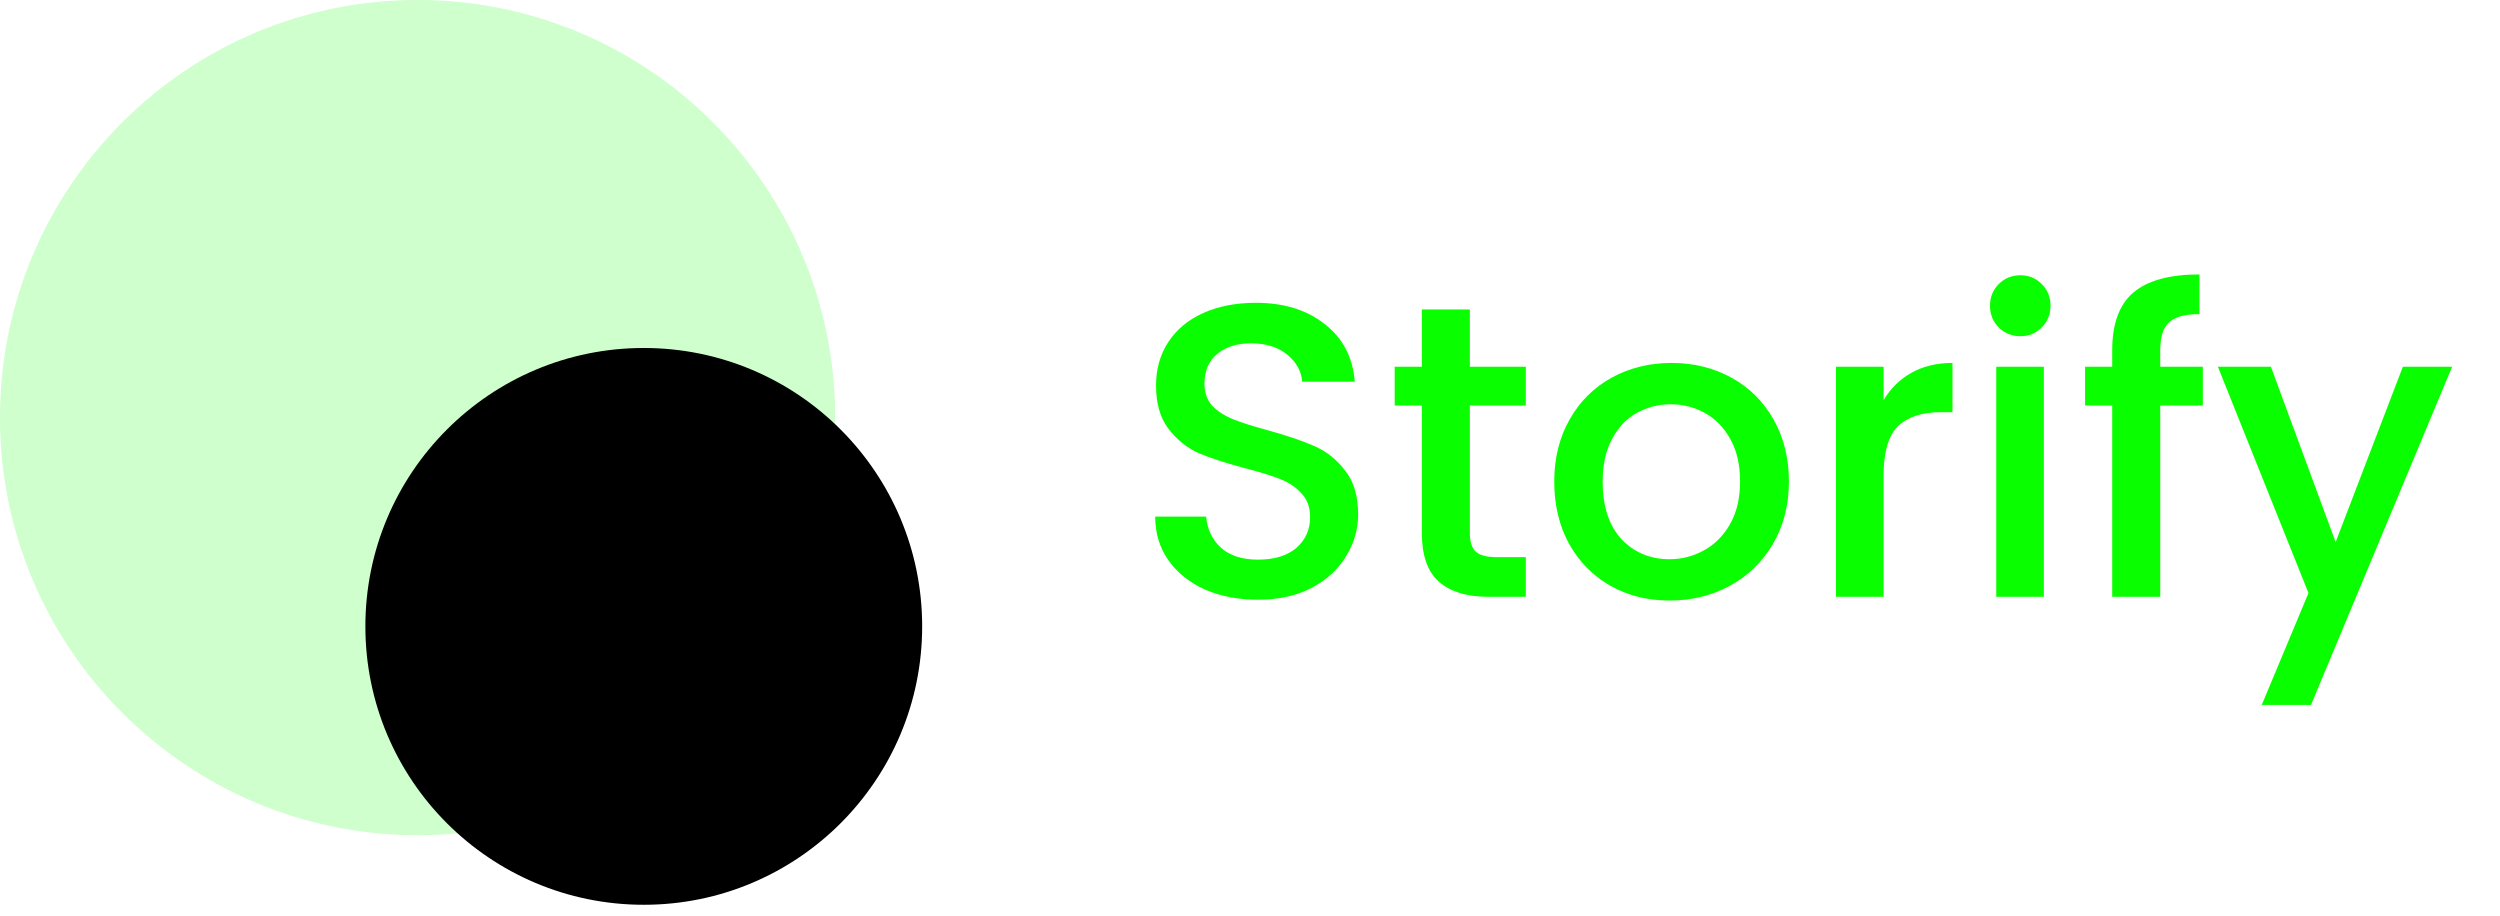
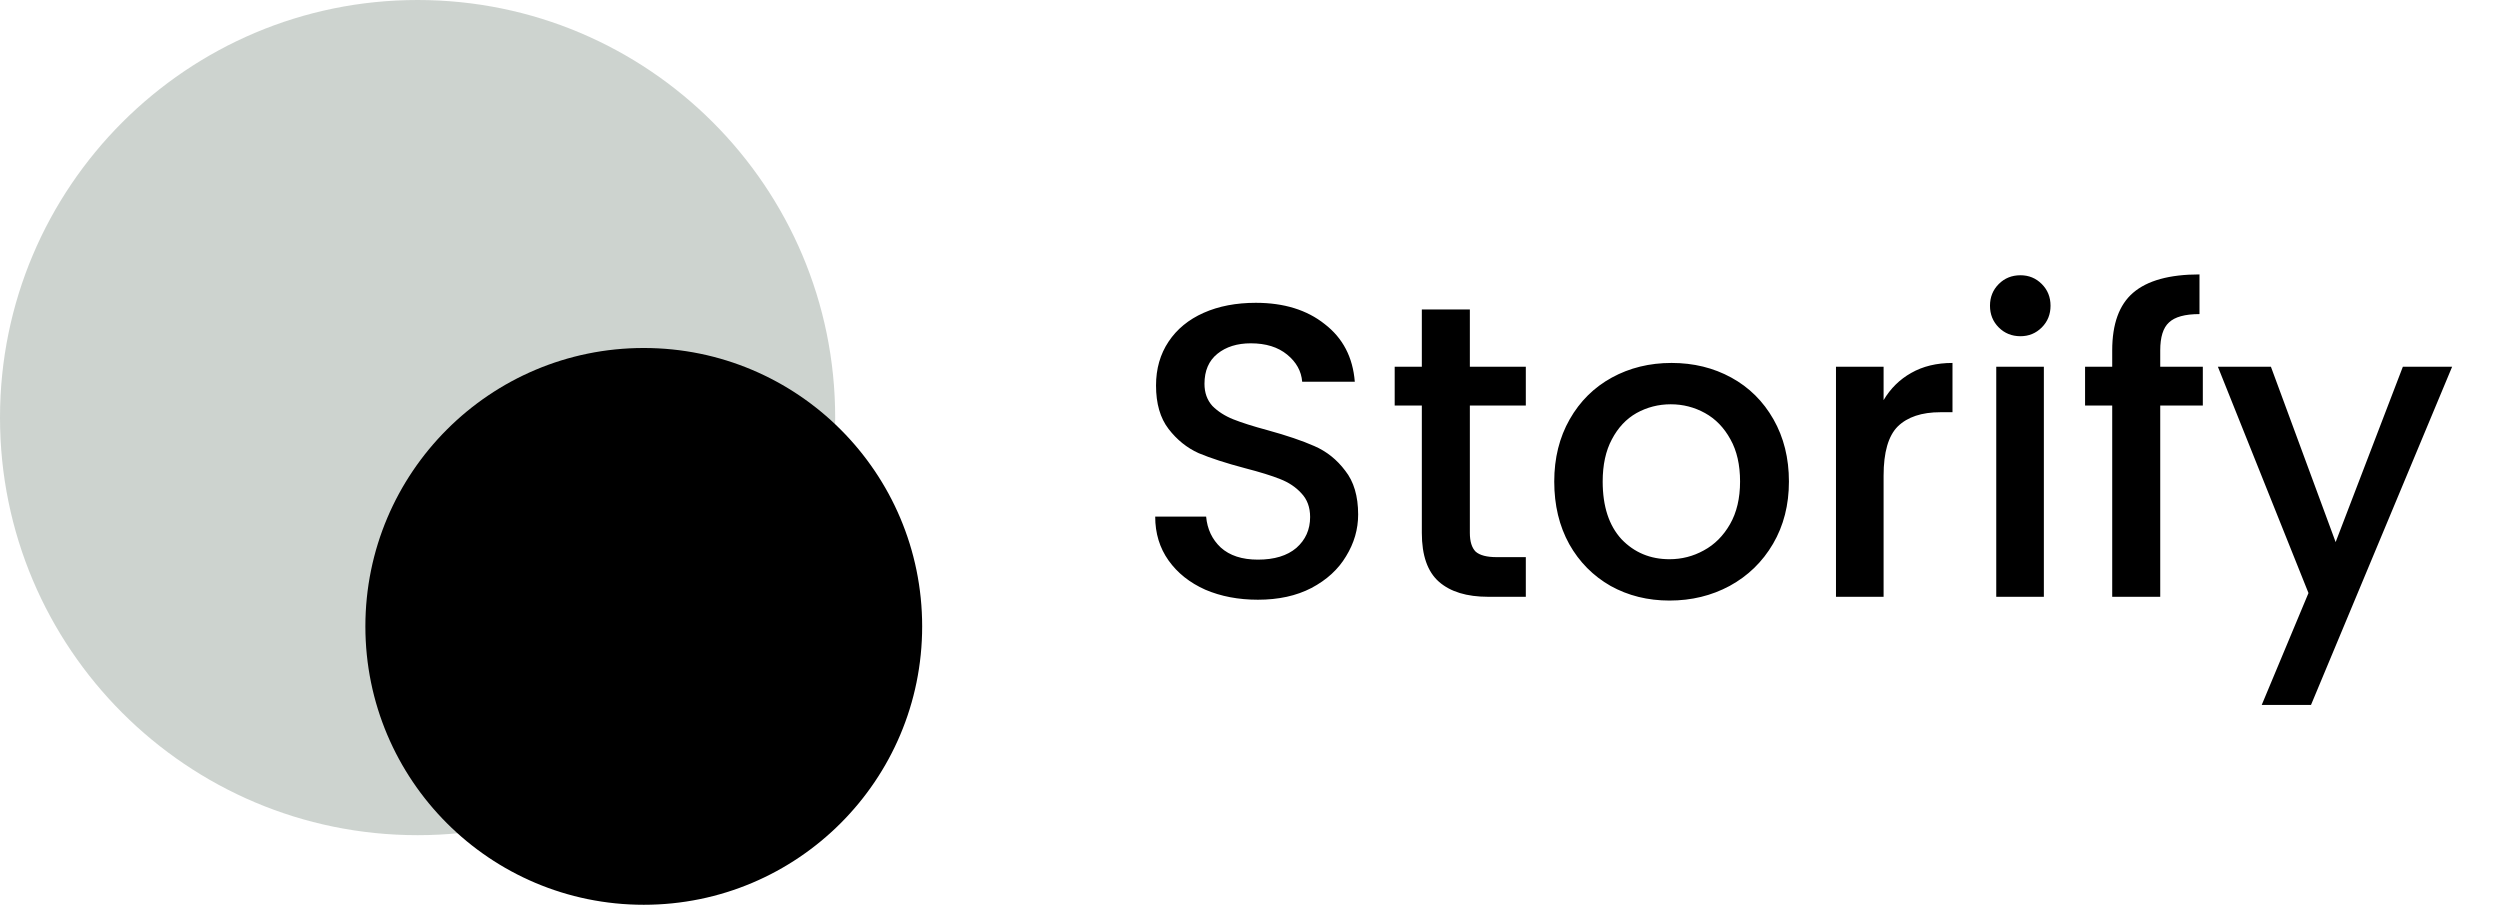
<svg xmlns="http://www.w3.org/2000/svg" width="224" height="82" viewBox="0 0 224 82" fill="none">
-   <path d="M112.71 53.735C110.964 53.735 109.392 53.436 107.995 52.837C106.599 52.213 105.501 51.34 104.703 50.218C103.905 49.095 103.506 47.786 103.506 46.289H108.07C108.17 47.412 108.607 48.334 109.38 49.058C110.178 49.781 111.288 50.143 112.71 50.143C114.182 50.143 115.329 49.794 116.152 49.095C116.975 48.372 117.387 47.449 117.387 46.327C117.387 45.453 117.125 44.743 116.601 44.194C116.102 43.645 115.466 43.221 114.693 42.922C113.945 42.622 112.897 42.298 111.55 41.949C109.854 41.5 108.469 41.051 107.397 40.602C106.349 40.128 105.451 39.405 104.703 38.432C103.955 37.459 103.58 36.162 103.58 34.54C103.58 33.044 103.955 31.734 104.703 30.612C105.451 29.489 106.499 28.629 107.846 28.03C109.193 27.431 110.752 27.132 112.523 27.132C115.042 27.132 117.1 27.768 118.696 29.04C120.318 30.288 121.216 32.009 121.39 34.204H116.676C116.601 33.256 116.152 32.445 115.329 31.772C114.506 31.098 113.421 30.761 112.074 30.761C110.852 30.761 109.854 31.073 109.081 31.697C108.307 32.32 107.921 33.218 107.921 34.391C107.921 35.189 108.158 35.85 108.632 36.374C109.13 36.873 109.754 37.272 110.502 37.571C111.251 37.87 112.273 38.195 113.57 38.544C115.292 39.018 116.688 39.492 117.761 39.966C118.859 40.44 119.782 41.176 120.53 42.173C121.303 43.146 121.69 44.456 121.69 46.102C121.69 47.424 121.328 48.671 120.605 49.844C119.906 51.016 118.871 51.964 117.499 52.687C116.152 53.386 114.556 53.735 112.71 53.735ZM131.699 36.336V47.748C131.699 48.522 131.874 49.083 132.223 49.432C132.597 49.756 133.221 49.919 134.094 49.919H136.713V53.473H133.345C131.425 53.473 129.953 53.024 128.93 52.126C127.908 51.228 127.396 49.769 127.396 47.748V36.336H124.964V32.857H127.396V27.731H131.699V32.857H136.713V36.336H131.699ZM149.587 53.81C147.641 53.81 145.883 53.373 144.311 52.5C142.74 51.602 141.505 50.355 140.607 48.759C139.709 47.137 139.26 45.266 139.26 43.146C139.26 41.051 139.721 39.193 140.644 37.571C141.567 35.95 142.827 34.703 144.423 33.83C146.02 32.956 147.803 32.52 149.774 32.52C151.744 32.52 153.528 32.956 155.124 33.83C156.721 34.703 157.98 35.95 158.903 37.571C159.826 39.193 160.288 41.051 160.288 43.146C160.288 45.242 159.814 47.1 158.866 48.721C157.918 50.343 156.621 51.602 154.975 52.5C153.353 53.373 151.557 53.81 149.587 53.81ZM149.587 50.106C150.684 50.106 151.707 49.844 152.655 49.32C153.628 48.796 154.413 48.01 155.012 46.963C155.611 45.915 155.91 44.643 155.91 43.146C155.91 41.65 155.623 40.39 155.049 39.367C154.476 38.319 153.715 37.534 152.767 37.01C151.819 36.486 150.797 36.224 149.699 36.224C148.601 36.224 147.579 36.486 146.631 37.01C145.708 37.534 144.972 38.319 144.423 39.367C143.875 40.39 143.6 41.65 143.6 43.146C143.6 45.366 144.161 47.087 145.284 48.31C146.431 49.507 147.866 50.106 149.587 50.106ZM168.77 35.85C169.393 34.802 170.217 33.992 171.239 33.418C172.287 32.819 173.522 32.52 174.943 32.52V36.935H173.858C172.187 36.935 170.915 37.359 170.042 38.207C169.194 39.055 168.77 40.527 168.77 42.622V53.473H164.504V32.857H168.77V35.85ZM181.034 30.125C180.261 30.125 179.613 29.863 179.089 29.34C178.565 28.816 178.303 28.167 178.303 27.394C178.303 26.621 178.565 25.972 179.089 25.448C179.613 24.924 180.261 24.663 181.034 24.663C181.783 24.663 182.419 24.924 182.943 25.448C183.466 25.972 183.728 26.621 183.728 27.394C183.728 28.167 183.466 28.816 182.943 29.34C182.419 29.863 181.783 30.125 181.034 30.125ZM183.13 32.857V53.473H178.864V32.857H183.13ZM197.373 36.336H193.557V53.473H189.254V36.336H186.822V32.857H189.254V31.398C189.254 29.028 189.877 27.307 191.124 26.234C192.397 25.137 194.38 24.588 197.074 24.588V28.142C195.777 28.142 194.866 28.392 194.342 28.891C193.818 29.365 193.557 30.2 193.557 31.398V32.857H197.373V36.336ZM219.712 32.857L207.065 63.164H202.65L206.84 53.136L198.721 32.857H203.473L209.273 48.572L215.297 32.857H219.712Z" fill="#09ff00" />
-   <rect opacity="0.2" width="74.832" height="74.832" rx="37.416" fill="#09ff00" />
+   <path d="M112.71 53.735C110.964 53.735 109.392 53.436 107.995 52.837C106.599 52.213 105.501 51.34 104.703 50.218C103.905 49.095 103.506 47.786 103.506 46.289H108.07C108.17 47.412 108.607 48.334 109.38 49.058C110.178 49.781 111.288 50.143 112.71 50.143C114.182 50.143 115.329 49.794 116.152 49.095C116.975 48.372 117.387 47.449 117.387 46.327C117.387 45.453 117.125 44.743 116.601 44.194C116.102 43.645 115.466 43.221 114.693 42.922C113.945 42.622 112.897 42.298 111.55 41.949C109.854 41.5 108.469 41.051 107.397 40.602C106.349 40.128 105.451 39.405 104.703 38.432C103.955 37.459 103.58 36.162 103.58 34.54C103.58 33.044 103.955 31.734 104.703 30.612C105.451 29.489 106.499 28.629 107.846 28.03C109.193 27.431 110.752 27.132 112.523 27.132C115.042 27.132 117.1 27.768 118.696 29.04C120.318 30.288 121.216 32.009 121.39 34.204H116.676C116.601 33.256 116.152 32.445 115.329 31.772C114.506 31.098 113.421 30.761 112.074 30.761C110.852 30.761 109.854 31.073 109.081 31.697C108.307 32.32 107.921 33.218 107.921 34.391C107.921 35.189 108.158 35.85 108.632 36.374C109.13 36.873 109.754 37.272 110.502 37.571C111.251 37.87 112.273 38.195 113.57 38.544C115.292 39.018 116.688 39.492 117.761 39.966C118.859 40.44 119.782 41.176 120.53 42.173C121.303 43.146 121.69 44.456 121.69 46.102C121.69 47.424 121.328 48.671 120.605 49.844C119.906 51.016 118.871 51.964 117.499 52.687C116.152 53.386 114.556 53.735 112.71 53.735ZM131.699 36.336V47.748C131.699 48.522 131.874 49.083 132.223 49.432C132.597 49.756 133.221 49.919 134.094 49.919H136.713V53.473H133.345C131.425 53.473 129.953 53.024 128.93 52.126C127.908 51.228 127.396 49.769 127.396 47.748V36.336H124.964V32.857H127.396V27.731H131.699V32.857H136.713V36.336H131.699ZM149.587 53.81C147.641 53.81 145.883 53.373 144.311 52.5C142.74 51.602 141.505 50.355 140.607 48.759C139.709 47.137 139.26 45.266 139.26 43.146C139.26 41.051 139.721 39.193 140.644 37.571C141.567 35.95 142.827 34.703 144.423 33.83C146.02 32.956 147.803 32.52 149.774 32.52C151.744 32.52 153.528 32.956 155.124 33.83C156.721 34.703 157.98 35.95 158.903 37.571C159.826 39.193 160.288 41.051 160.288 43.146C160.288 45.242 159.814 47.1 158.866 48.721C157.918 50.343 156.621 51.602 154.975 52.5C153.353 53.373 151.557 53.81 149.587 53.81ZM149.587 50.106C150.684 50.106 151.707 49.844 152.655 49.32C153.628 48.796 154.413 48.01 155.012 46.963C155.611 45.915 155.91 44.643 155.91 43.146C155.91 41.65 155.623 40.39 155.049 39.367C154.476 38.319 153.715 37.534 152.767 37.01C151.819 36.486 150.797 36.224 149.699 36.224C148.601 36.224 147.579 36.486 146.631 37.01C145.708 37.534 144.972 38.319 144.423 39.367C143.875 40.39 143.6 41.65 143.6 43.146C143.6 45.366 144.161 47.087 145.284 48.31C146.431 49.507 147.866 50.106 149.587 50.106ZM168.77 35.85C169.393 34.802 170.217 33.992 171.239 33.418C172.287 32.819 173.522 32.52 174.943 32.52V36.935H173.858C172.187 36.935 170.915 37.359 170.042 38.207C169.194 39.055 168.77 40.527 168.77 42.622V53.473H164.504V32.857H168.77V35.85ZM181.034 30.125C180.261 30.125 179.613 29.863 179.089 29.34C178.565 28.816 178.303 28.167 178.303 27.394C178.303 26.621 178.565 25.972 179.089 25.448C179.613 24.924 180.261 24.663 181.034 24.663C181.783 24.663 182.419 24.924 182.943 25.448C183.466 25.972 183.728 26.621 183.728 27.394C183.728 28.167 183.466 28.816 182.943 29.34C182.419 29.863 181.783 30.125 181.034 30.125ZM183.13 32.857V53.473H178.864V32.857H183.13ZM197.373 36.336H193.557V53.473H189.254V36.336H186.822V32.857H189.254V31.398C189.254 29.028 189.877 27.307 191.124 26.234C192.397 25.137 194.38 24.588 197.074 24.588V28.142C195.777 28.142 194.866 28.392 194.342 28.891C193.818 29.365 193.557 30.2 193.557 31.398V32.857H197.373V36.336ZM219.712 32.857L207.065 63.164H202.65L206.84 53.136L198.721 32.857H203.473L209.273 48.572L215.297 32.857H219.712Z" fill="#000000" />
+   <rect opacity="0.2" width="74.832" height="74.832" rx="37.416" fill="#052410" />
  <rect x="32.738" y="31.18" width="49.888" height="49.888" rx="24.944" fill="black" />
</svg>
